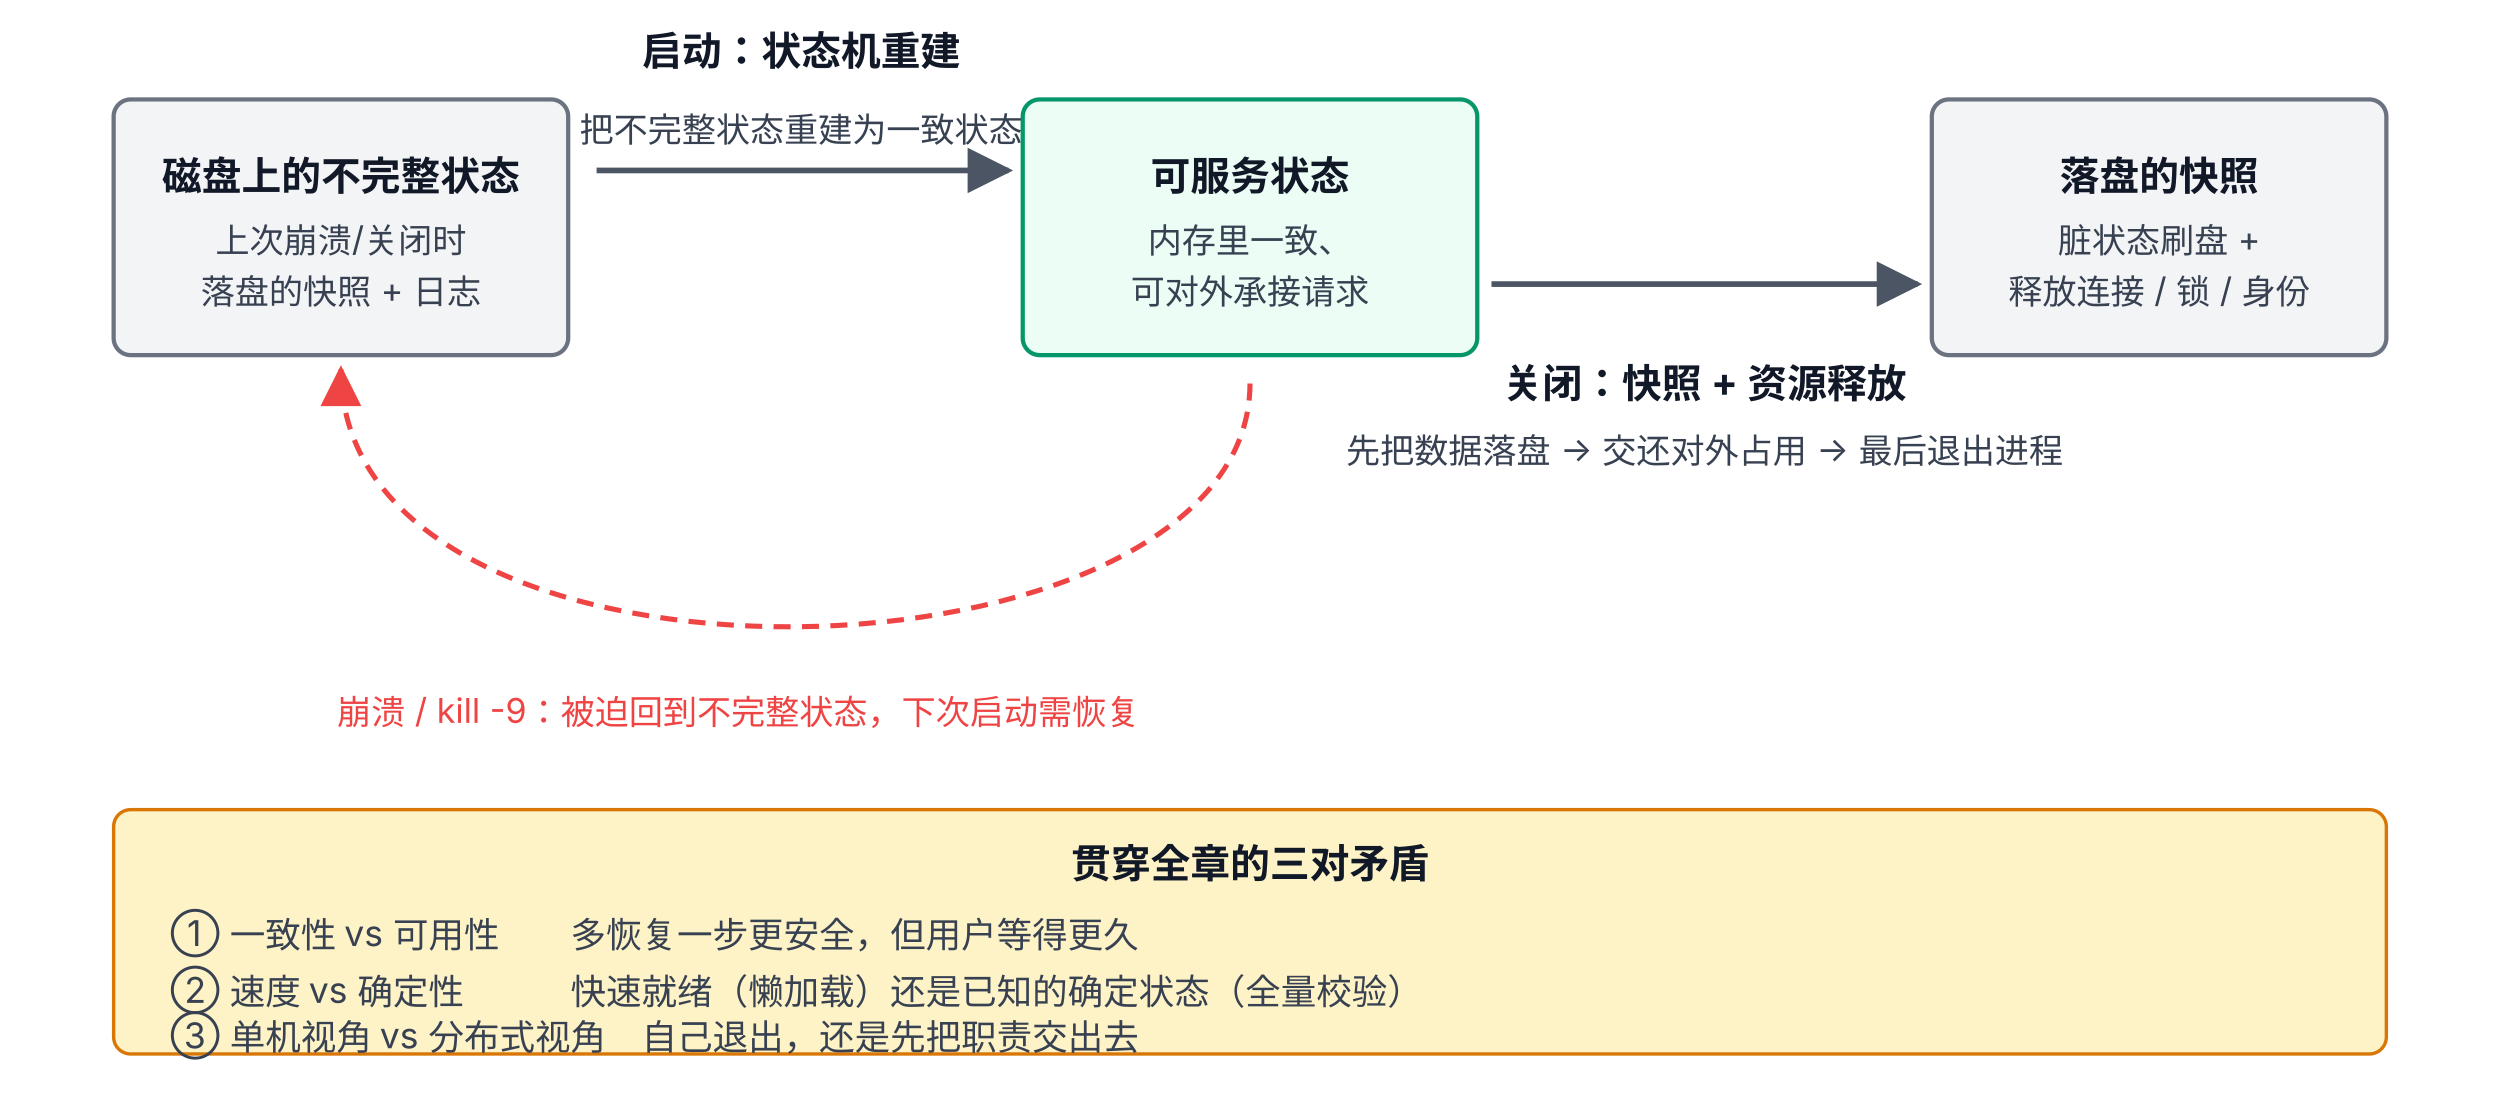
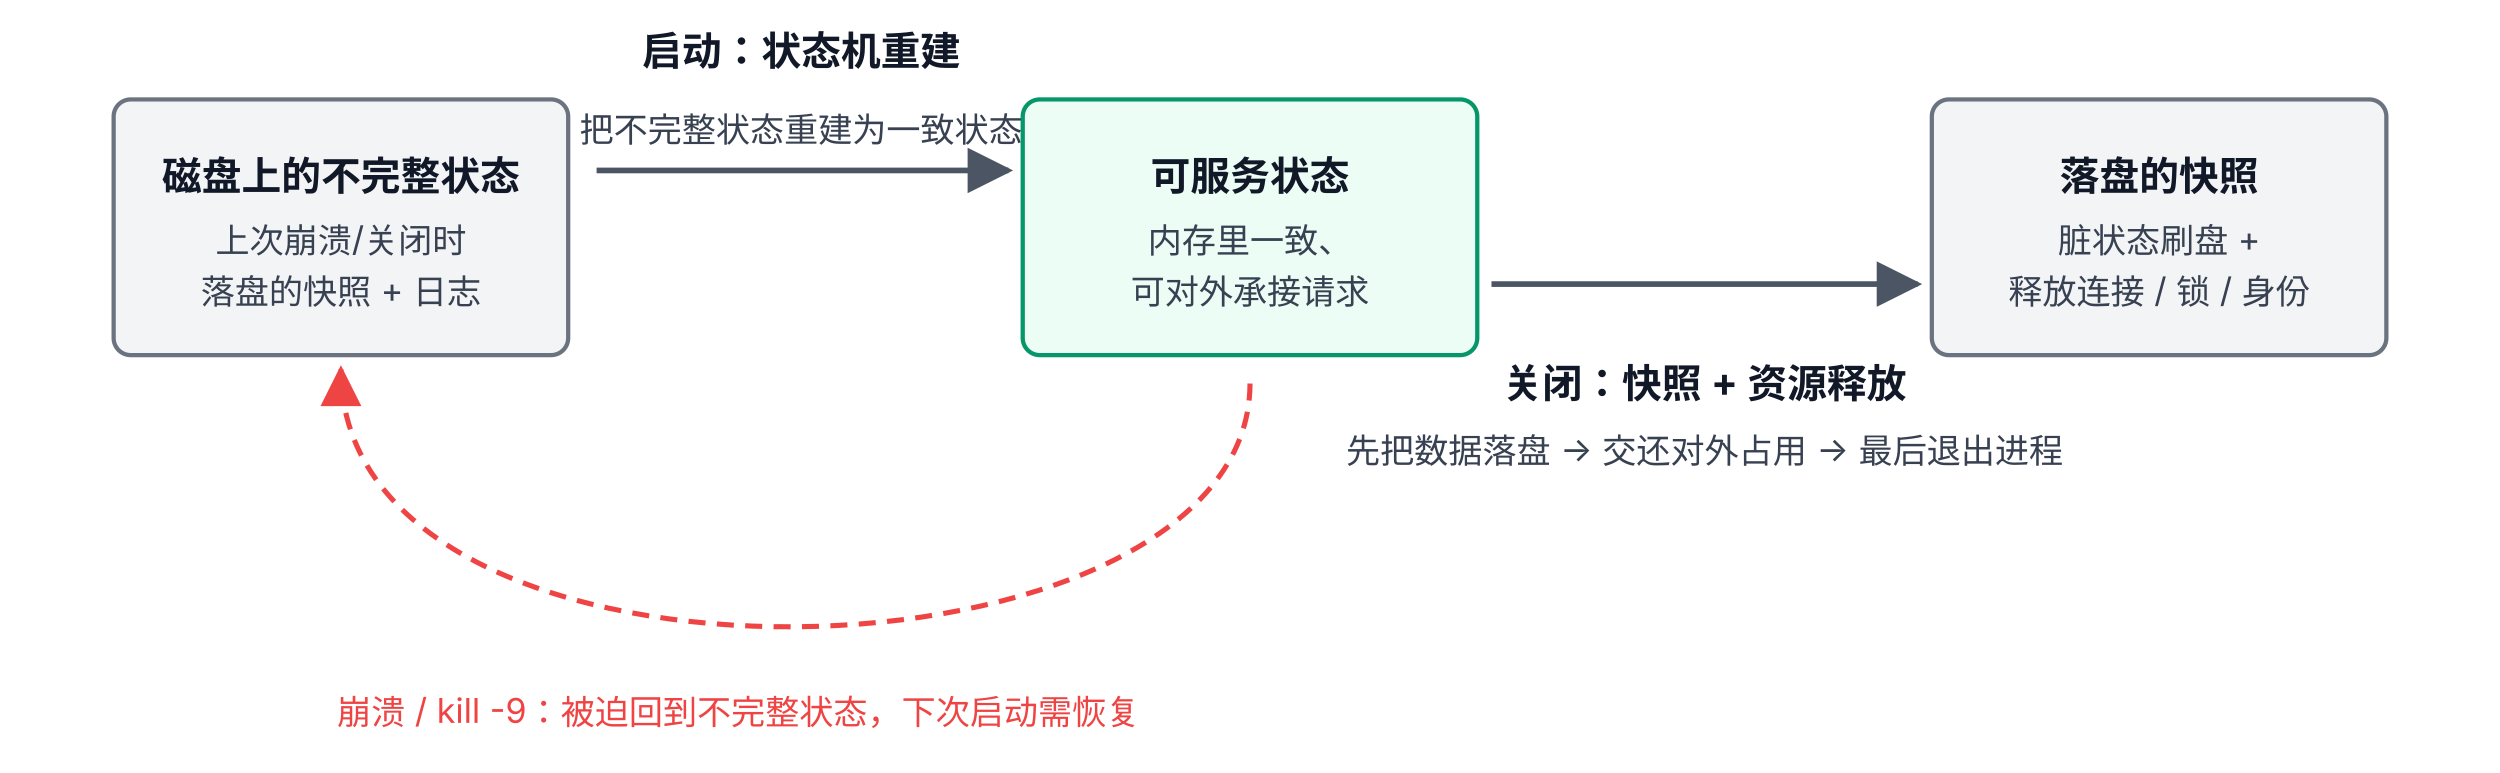
- <svg xmlns="http://www.w3.org/2000/svg" viewBox="0 155 880 385" font-family="system-ui, -apple-system, 'PingFang SC', 'Microsoft YaHei', sans-serif">
+ <svg xmlns="http://www.w3.org/2000/svg" viewBox="0 155 880 272" font-family="system-ui, -apple-system, 'PingFang SC', 'Microsoft YaHei', sans-serif">
  <defs>
    <marker id="arrow" viewBox="0 0 10 10" refX="9" refY="5" markerWidth="8" markerHeight="8" orient="auto-start-reverse">
      <path d="M0,0 L10,5 L0,10 z" fill="#4B5563" />
    </marker>
    <marker id="arrowR" viewBox="0 0 10 10" refX="9" refY="5" markerWidth="8" markerHeight="8" orient="auto-start-reverse">
      <path d="M0,0 L10,5 L0,10 z" fill="#EF4444" />
    </marker>
  </defs>
  <rect x="40" y="190" width="160" height="90" rx="6" fill="#F3F4F6" stroke="#6B7280" stroke-width="1.5" />
  <text x="120" y="222" text-anchor="middle" font-size="14" font-weight="600" fill="#111827">磁盘上的不完整状态</text>
  <text x="120" y="244" text-anchor="middle" font-size="12" fill="#374151">上次崩溃/关闭时</text>
  <text x="120" y="262" text-anchor="middle" font-size="12" fill="#374151">落盘的快照 + 日志</text>
  <rect x="360" y="190" width="160" height="90" rx="6" fill="#ECFDF5" stroke="#059669" stroke-width="1.5" />
  <text x="440" y="222" text-anchor="middle" font-size="14" font-weight="600" fill="#111827">可服务状态</text>
  <text x="440" y="244" text-anchor="middle" font-size="12" fill="#374151">内存里一致、</text>
  <text x="440" y="262" text-anchor="middle" font-size="12" fill="#374151">可对外承接请求</text>
  <rect x="680" y="190" width="160" height="90" rx="6" fill="#F3F4F6" stroke="#6B7280" stroke-width="1.5" />
  <text x="760" y="222" text-anchor="middle" font-size="14" font-weight="600" fill="#111827">落盘的快照</text>
  <text x="760" y="244" text-anchor="middle" font-size="12" fill="#374151">脏状态刷盘 + </text>
  <text x="760" y="262" text-anchor="middle" font-size="12" fill="#374151">释放连接 / 锁 / 身份</text>
  <path d="M210 215 L355 215" fill="none" stroke="#4B5563" stroke-width="2" marker-end="url(#arrow)" />
  <text x="282" y="178" text-anchor="middle" font-size="14" font-weight="700" fill="#111827">启动：状态机重建</text>
  <text x="282" y="205" text-anchor="middle" font-size="12" fill="#374151">把不完整状态重建为一致状态</text>
  <path d="M525 255 L675 255" fill="none" stroke="#4B5563" stroke-width="2" marker-end="url(#arrow)" />
  <text x="600" y="295" text-anchor="middle" font-size="14" font-weight="700" fill="#111827">关闭：快照 + 资源释放</text>
  <text x="600" y="318" text-anchor="middle" font-size="12" fill="#374151">先把数据落盘 → 交还对外占用 → 最后退出进程</text>
  <path d="M440 290 C 440 400, 120 410, 120 285" fill="none" stroke="#EF4444" stroke-width="1.8" stroke-dasharray="6 4" marker-end="url(#arrowR)" />
  <text x="260" y="410" text-anchor="middle" font-size="12" fill="#EF4444">崩溃 / kill -9：被迫回到不完整状态，下次启动需恢复</text>
-   <rect x="40" y="440" width="800" height="86" rx="6" fill="#FEF3C7" stroke="#D97706" stroke-width="1.2" />
-   <text x="440" y="464" text-anchor="middle" font-size="14" font-weight="700" fill="#111827">贯穿全章的三对矛盾</text>
-   <text x="60" y="488" font-size="12.5" fill="#374151">① 一致性 vs 可用性　　多恢复一步更安全，但用户等得更久</text>
-   <text x="60" y="508" font-size="12.5" fill="#374151">② 速度 vs 确定性　　　快速就绪（懒加载）还是已知的确定状态（全量校验）</text>
-   <text x="60" y="524" font-size="12.5" fill="#374151">③ 单机视角 vs 分布式视角　自己退出，还是先把职责交出去</text>
</svg>
